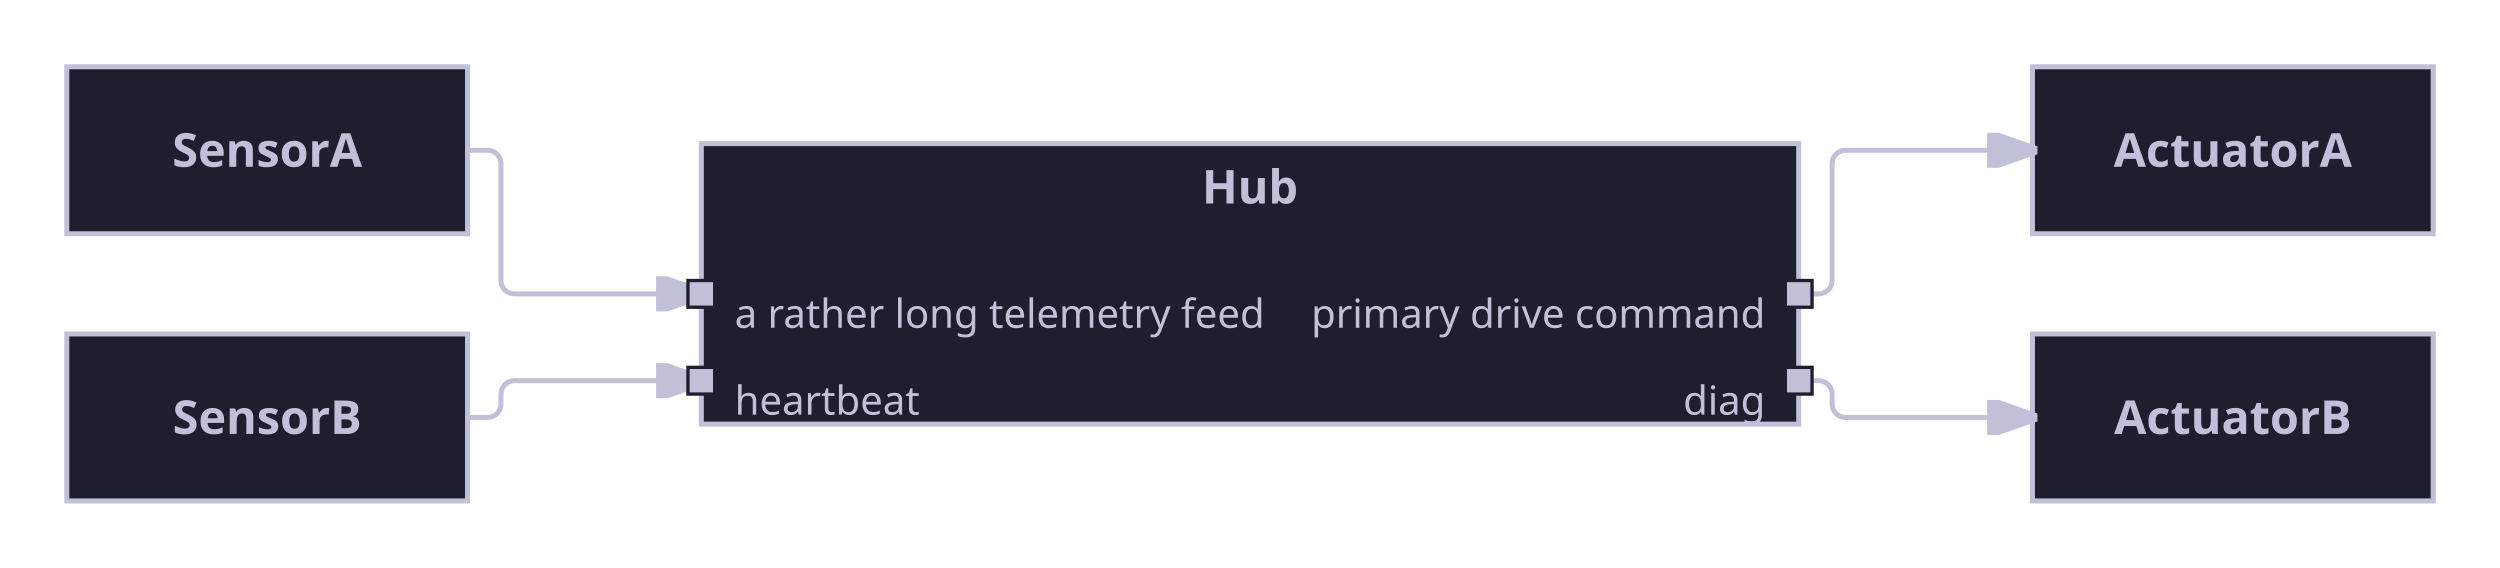
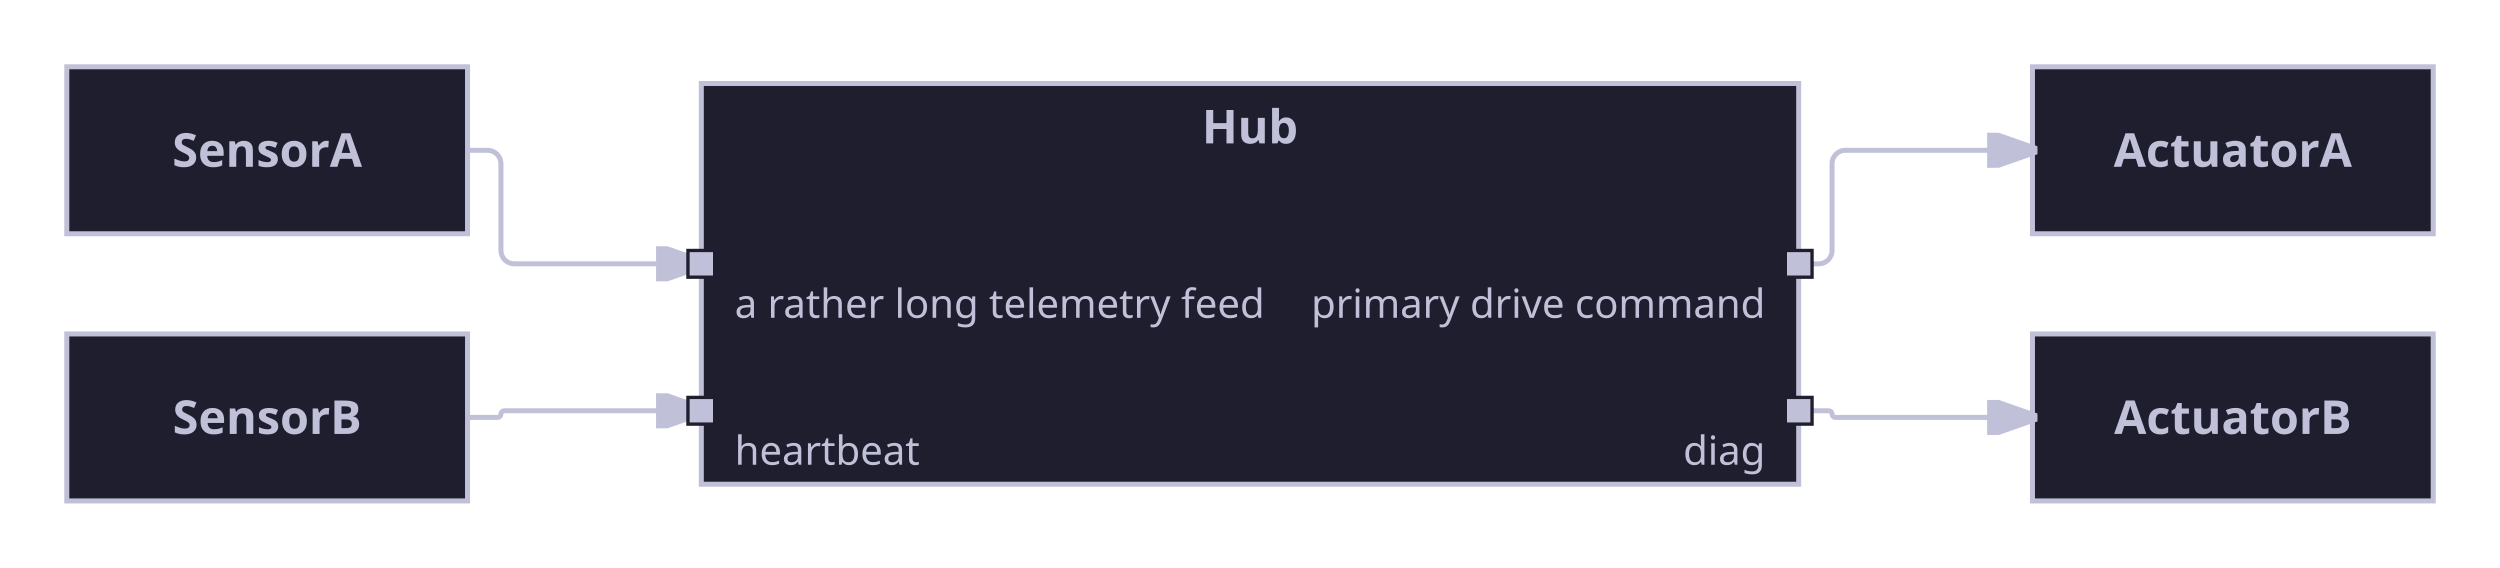
<svg xmlns="http://www.w3.org/2000/svg" width="748.60" height="170.00" viewBox="0 0 748.60 170.00">
  <defs>
    <marker id="line-end-open-chevron" markerWidth="10" markerHeight="7" refX="9" refY="3.5" orient="auto">
      <polyline points="0 0, 10 3.5, 0 7" fill="none" stroke="#C0C0D8" stroke-width="1.50" />
    </marker>
    <marker id="line-end-hollow-triangle" markerWidth="10" markerHeight="7" refX="9" refY="3.5" orient="auto">
      <polygon points="0 0, 10 3.5, 0 7" fill="#1E1E2E" stroke="#C0C0D8" stroke-width="1.50" />
    </marker>
    <marker id="line-end-filled-arrow" markerWidth="10" markerHeight="7" refX="9" refY="3.5" orient="auto">
      <polygon points="0 0, 10 3.5, 0 7" fill="#C0C0D8" stroke="#C0C0D8" stroke-width="1.50" />
    </marker>
    <marker id="line-end-hollow-triangle-crossbar" markerWidth="10" markerHeight="7" refX="9" refY="3.5" orient="auto">
      <polygon points="0 0, 10 3.5, 0 7" fill="#1E1E2E" stroke="#C0C0D8" stroke-width="1.50" />
      <line x1="7" y1="0" x2="7" y2="7" stroke="#C0C0D8" stroke-width="1.50" />
    </marker>
    <marker id="line-end-hollow-diamond" markerWidth="14" markerHeight="8" refX="13" refY="4" orient="auto">
      <polygon points="1 4, 7 0, 13 4, 7 8" fill="#1E1E2E" stroke="#C0C0D8" stroke-width="1.50" />
    </marker>
    <marker id="line-end-filled-diamond" markerWidth="14" markerHeight="8" refX="13" refY="4" orient="auto">
      <polygon points="1 4, 7 0, 13 4, 7 8" fill="#C0C0D8" stroke="#C0C0D8" stroke-width="1.50" />
    </marker>
    <marker id="line-end-circle" markerWidth="10" markerHeight="10" refX="9" refY="5" orient="auto">
      <circle cx="5" cy="5" r="4" fill="#1E1E2E" stroke="#C0C0D8" stroke-width="1.50" />
    </marker>
    <marker id="line-end-bar" markerWidth="4" markerHeight="12" refX="2" refY="6" orient="auto">
      <line x1="2" y1="0" x2="2" y2="12" stroke="#C0C0D8" stroke-width="1.50" />
    </marker>
    <filter id="label-bg" x="-0.05" y="-0.05" width="1.1" height="1.1">
      <feFlood flood-color="#1E1E2E" />
      <feComposite in="SourceGraphic" operator="over" />
    </filter>
  </defs>
  <rect x="20.00" y="20.00" width="120.00" height="50.00" fill="#1E1E2E" stroke="#C0C0D8" stroke-width="1.50" />
  <text x="80.00" y="45.00" font-family="Noto Sans, sans-serif" font-size="14.00" font-weight="bold" fill="#C0C0D8" text-anchor="middle" dominant-baseline="middle">SensorA</text>
  <rect x="20.00" y="100.00" width="120.00" height="50.00" fill="#1E1E2E" stroke="#C0C0D8" stroke-width="1.50" />
  <text x="80.00" y="125.00" font-family="Noto Sans, sans-serif" font-size="14.00" font-weight="bold" fill="#C0C0D8" text-anchor="middle" dominant-baseline="middle">SensorB</text>
-   <rect x="210.00" y="43.00" width="328.60" height="84.00" fill="#1E1E2E" stroke="#C0C0D8" stroke-width="1.50" />
-   <text x="374.30" y="56.00" font-family="Noto Sans, sans-serif" font-size="14.00" font-weight="bold" fill="#C0C0D8" text-anchor="middle" dominant-baseline="middle">Hub</text>
+   <rect x="210.00" y="25.00" width="328.60" height="120.00" fill="#1E1E2E" stroke="#C0C0D8" stroke-width="1.50" />
+   <text x="374.30" y="38.00" font-family="Noto Sans, sans-serif" font-size="14.00" font-weight="bold" fill="#C0C0D8" text-anchor="middle" dominant-baseline="middle">Hub</text>
  <rect x="608.60" y="20.00" width="120.00" height="50.00" fill="#1E1E2E" stroke="#C0C0D8" stroke-width="1.50" />
  <text x="668.60" y="45.00" font-family="Noto Sans, sans-serif" font-size="14.00" font-weight="bold" fill="#C0C0D8" text-anchor="middle" dominant-baseline="middle">ActuatorA</text>
  <rect x="608.60" y="100.00" width="120.00" height="50.00" fill="#1E1E2E" stroke="#C0C0D8" stroke-width="1.50" />
  <text x="668.60" y="125.00" font-family="Noto Sans, sans-serif" font-size="14.00" font-weight="bold" fill="#C0C0D8" text-anchor="middle" dominant-baseline="middle">ActuatorB</text>
-   <path d="M 140.00 45.00 L 146.00 45.00 A 4.00 4.00 0 0 1 150.00 49.00 L 150.00 84.00 A 4.00 4.00 0 0 0 154.00 88.00 L 210.00 88.00" fill="none" stroke="#C0C0D8" stroke-width="1.50" marker-end="url(#line-end-filled-arrow)" />
-   <rect x="206.00" y="84.00" width="8.00" height="8.00" fill="#C0C0D8" stroke="#1E1E2E" stroke-width="1.00" />
-   <text x="220.00" y="94.00" font-family="Noto Sans, sans-serif" font-size="12.00" fill="#C0C0D8" text-anchor="start" dominant-baseline="middle">a rather long telemetry feed</text>
-   <path d="M 140.00 125.00 L 146.00 125.00 A 4.00 4.00 0 0 0 150.00 121.00 L 150.00 118.00 A 4.00 4.00 0 0 1 154.00 114.00 L 210.00 114.00" fill="none" stroke="#C0C0D8" stroke-width="1.50" marker-end="url(#line-end-filled-arrow)" />
-   <rect x="206.00" y="110.00" width="8.00" height="8.00" fill="#C0C0D8" stroke="#1E1E2E" stroke-width="1.00" />
-   <text x="220.00" y="120.00" font-family="Noto Sans, sans-serif" font-size="12.00" fill="#C0C0D8" text-anchor="start" dominant-baseline="middle">heartbeat</text>
-   <path d="M 538.60 88.00 L 544.60 88.00 A 4.00 4.00 0 0 0 548.60 84.00 L 548.60 49.00 A 4.00 4.00 0 0 1 552.60 45.00 L 608.60 45.00" fill="none" stroke="#C0C0D8" stroke-width="1.50" marker-end="url(#line-end-filled-arrow)" />
-   <rect x="534.60" y="84.00" width="8.00" height="8.00" fill="#C0C0D8" stroke="#1E1E2E" stroke-width="1.00" />
-   <text x="528.60" y="94.00" font-family="Noto Sans, sans-serif" font-size="12.00" fill="#C0C0D8" text-anchor="end" dominant-baseline="middle">primary drive command</text>
-   <path d="M 538.60 114.00 L 544.60 114.00 A 4.00 4.00 0 0 1 548.60 118.00 L 548.60 121.00 A 4.00 4.00 0 0 0 552.60 125.00 L 608.60 125.00" fill="none" stroke="#C0C0D8" stroke-width="1.50" marker-end="url(#line-end-filled-arrow)" />
-   <rect x="534.60" y="110.00" width="8.00" height="8.00" fill="#C0C0D8" stroke="#1E1E2E" stroke-width="1.00" />
-   <text x="528.60" y="120.00" font-family="Noto Sans, sans-serif" font-size="12.00" fill="#C0C0D8" text-anchor="end" dominant-baseline="middle">diag</text>
+   <path d="M 140.00 45.00 L 146.00 45.00 A 4.00 4.00 0 0 1 150.00 49.00 L 150.00 75.00 A 4.00 4.00 0 0 0 154.00 79.00 L 210.00 79.00" fill="none" stroke="#C0C0D8" stroke-width="1.50" marker-end="url(#line-end-filled-arrow)" />
+   <rect x="206.00" y="75.00" width="8.00" height="8.00" fill="#C0C0D8" stroke="#1E1E2E" stroke-width="1.00" />
+   <text x="220.00" y="91.00" font-family="Noto Sans, sans-serif" font-size="12.00" fill="#C0C0D8" text-anchor="start" dominant-baseline="middle">a rather long telemetry feed</text>
+   <path d="M 140.00 125.00 L 149.00 125.00 A 1.00 1.00 0 0 0 150.00 124.00 L 150.00 124.00 A 1.00 1.00 0 0 1 151.00 123.00 L 210.00 123.00" fill="none" stroke="#C0C0D8" stroke-width="1.50" marker-end="url(#line-end-filled-arrow)" />
+   <rect x="206.00" y="119.00" width="8.00" height="8.00" fill="#C0C0D8" stroke="#1E1E2E" stroke-width="1.00" />
+   <text x="220.00" y="135.00" font-family="Noto Sans, sans-serif" font-size="12.00" fill="#C0C0D8" text-anchor="start" dominant-baseline="middle">heartbeat</text>
+   <path d="M 538.60 79.00 L 544.60 79.00 A 4.00 4.00 0 0 0 548.60 75.00 L 548.60 49.00 A 4.00 4.00 0 0 1 552.60 45.00 L 608.60 45.00" fill="none" stroke="#C0C0D8" stroke-width="1.50" marker-end="url(#line-end-filled-arrow)" />
+   <rect x="534.60" y="75.00" width="8.00" height="8.00" fill="#C0C0D8" stroke="#1E1E2E" stroke-width="1.00" />
+   <text x="528.60" y="91.00" font-family="Noto Sans, sans-serif" font-size="12.00" fill="#C0C0D8" text-anchor="end" dominant-baseline="middle">primary drive command</text>
+   <path d="M 538.60 123.00 L 547.60 123.00 A 1.00 1.00 0 0 1 548.60 124.00 L 548.60 124.00 A 1.00 1.00 0 0 0 549.60 125.00 L 608.60 125.00" fill="none" stroke="#C0C0D8" stroke-width="1.50" marker-end="url(#line-end-filled-arrow)" />
+   <rect x="534.60" y="119.00" width="8.00" height="8.00" fill="#C0C0D8" stroke="#1E1E2E" stroke-width="1.00" />
+   <text x="528.60" y="135.00" font-family="Noto Sans, sans-serif" font-size="12.00" fill="#C0C0D8" text-anchor="end" dominant-baseline="middle">diag</text>
</svg>
